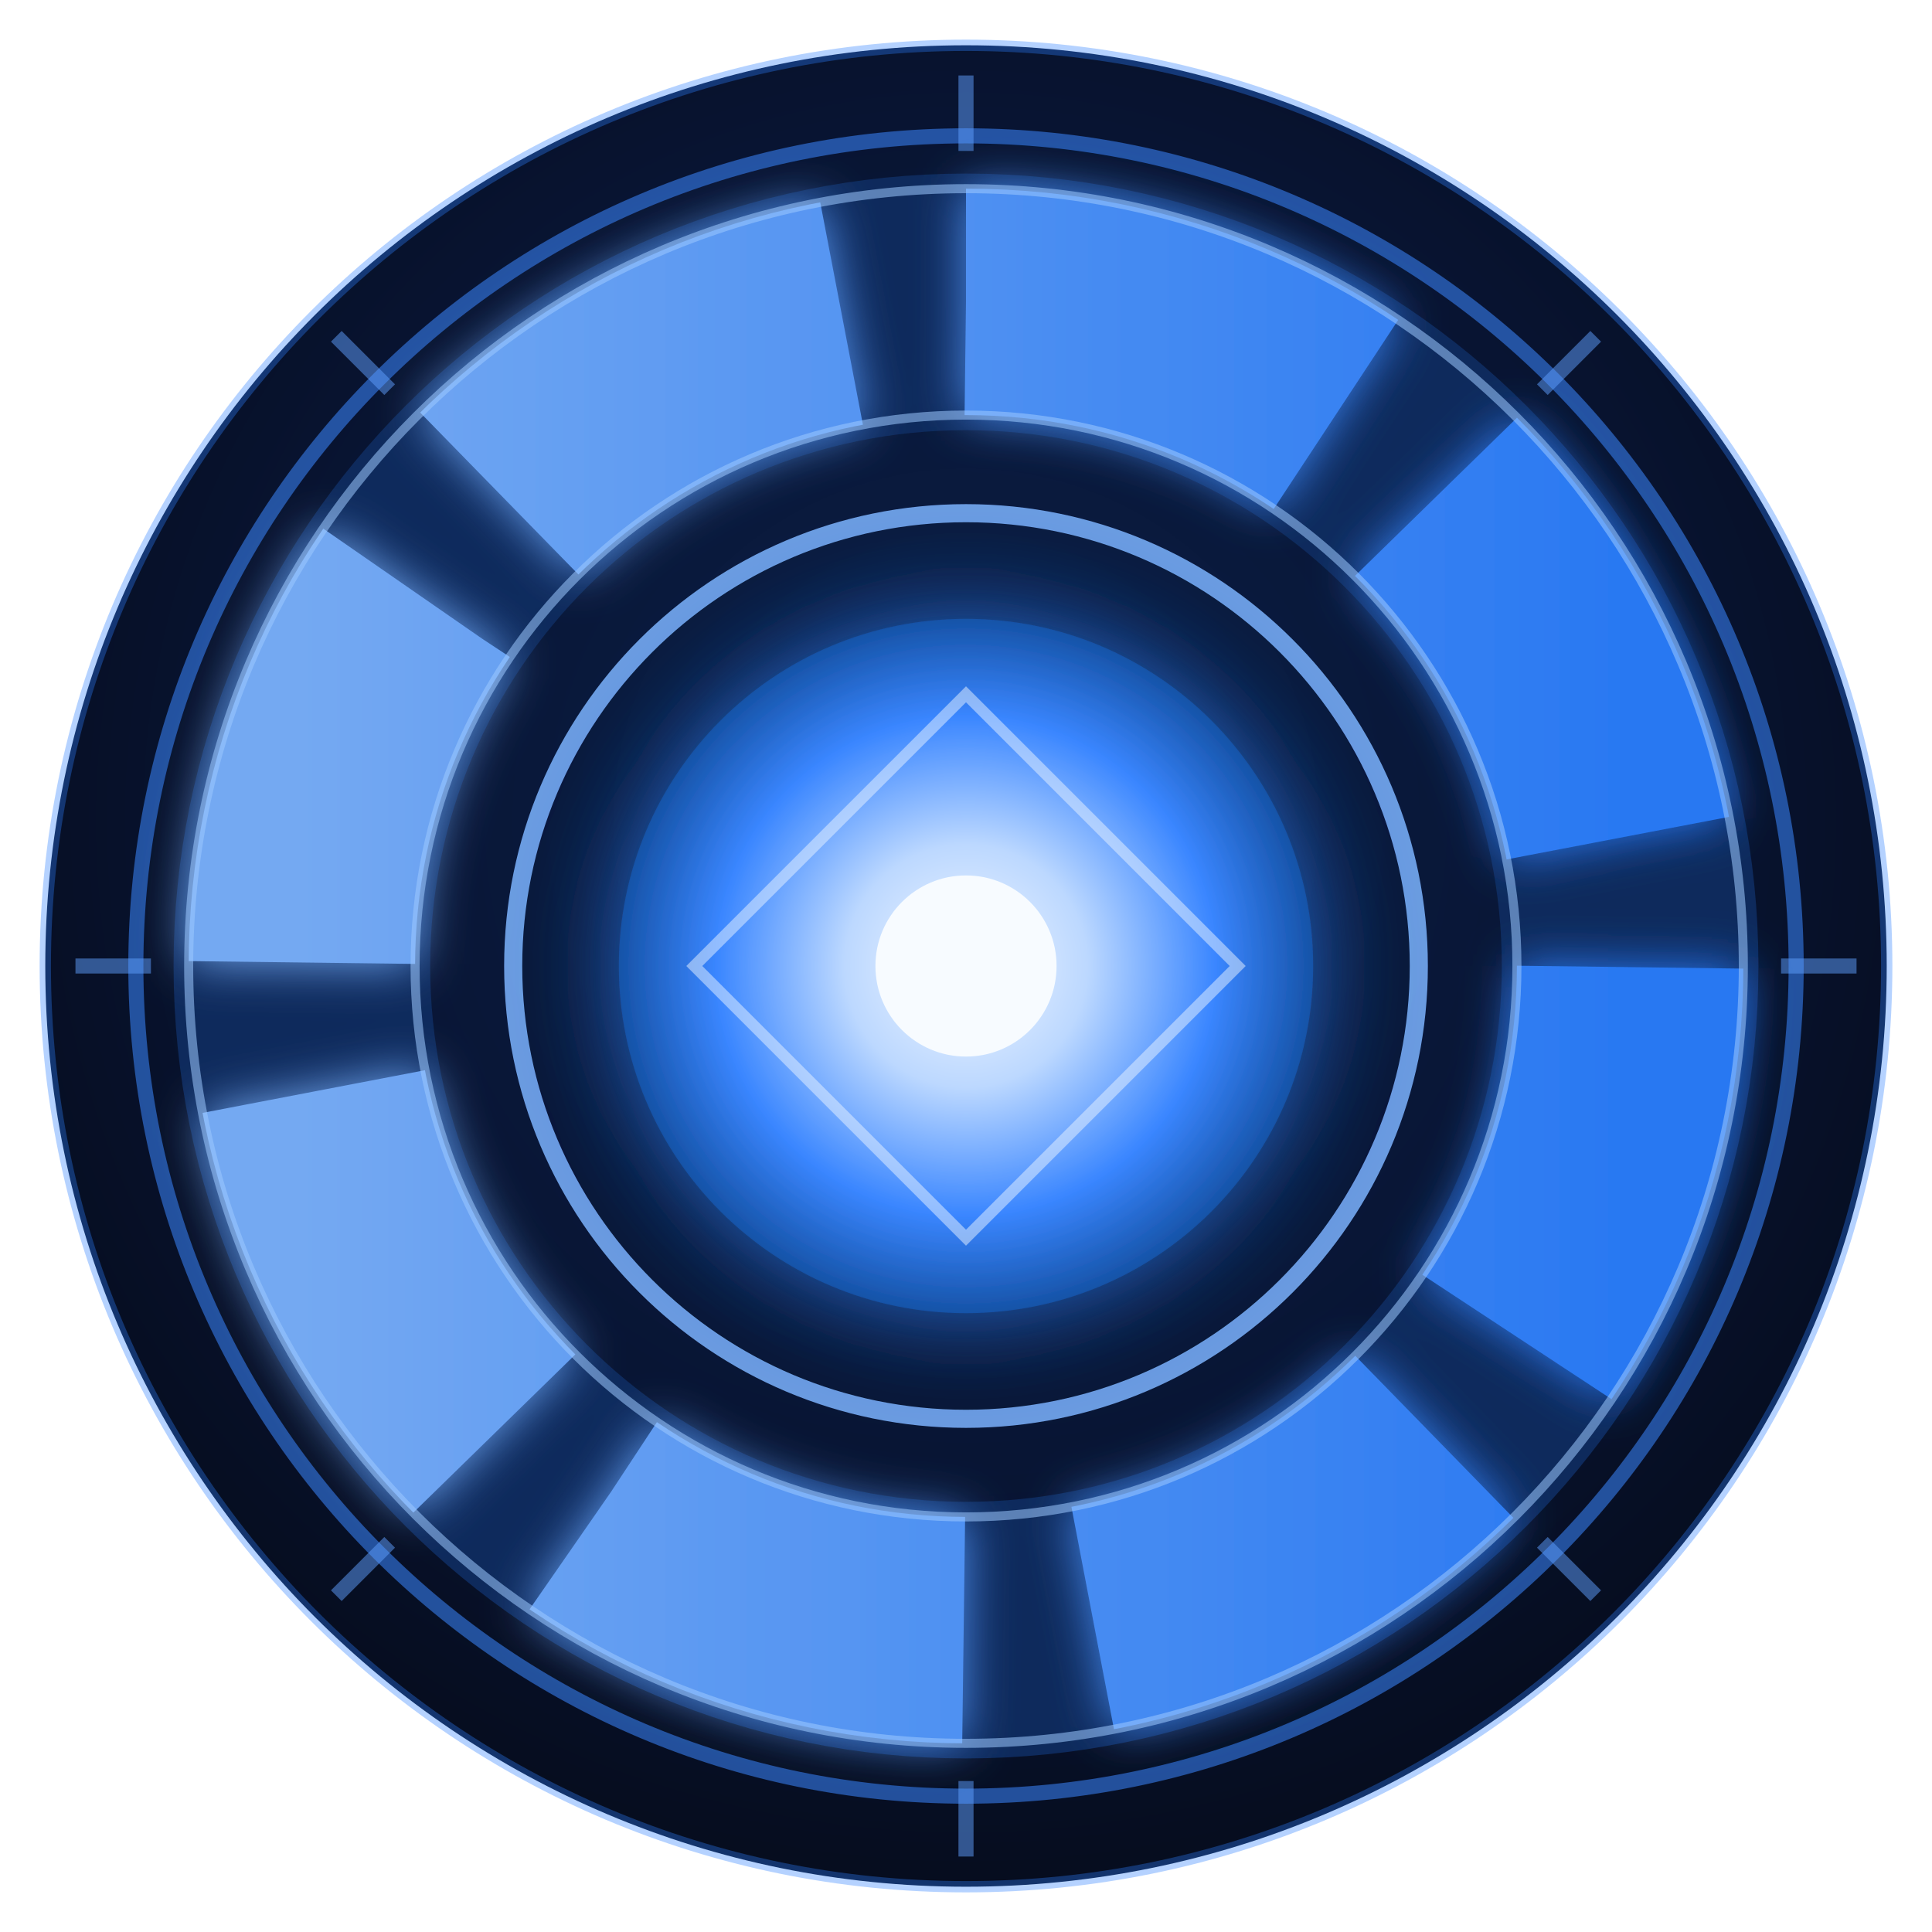
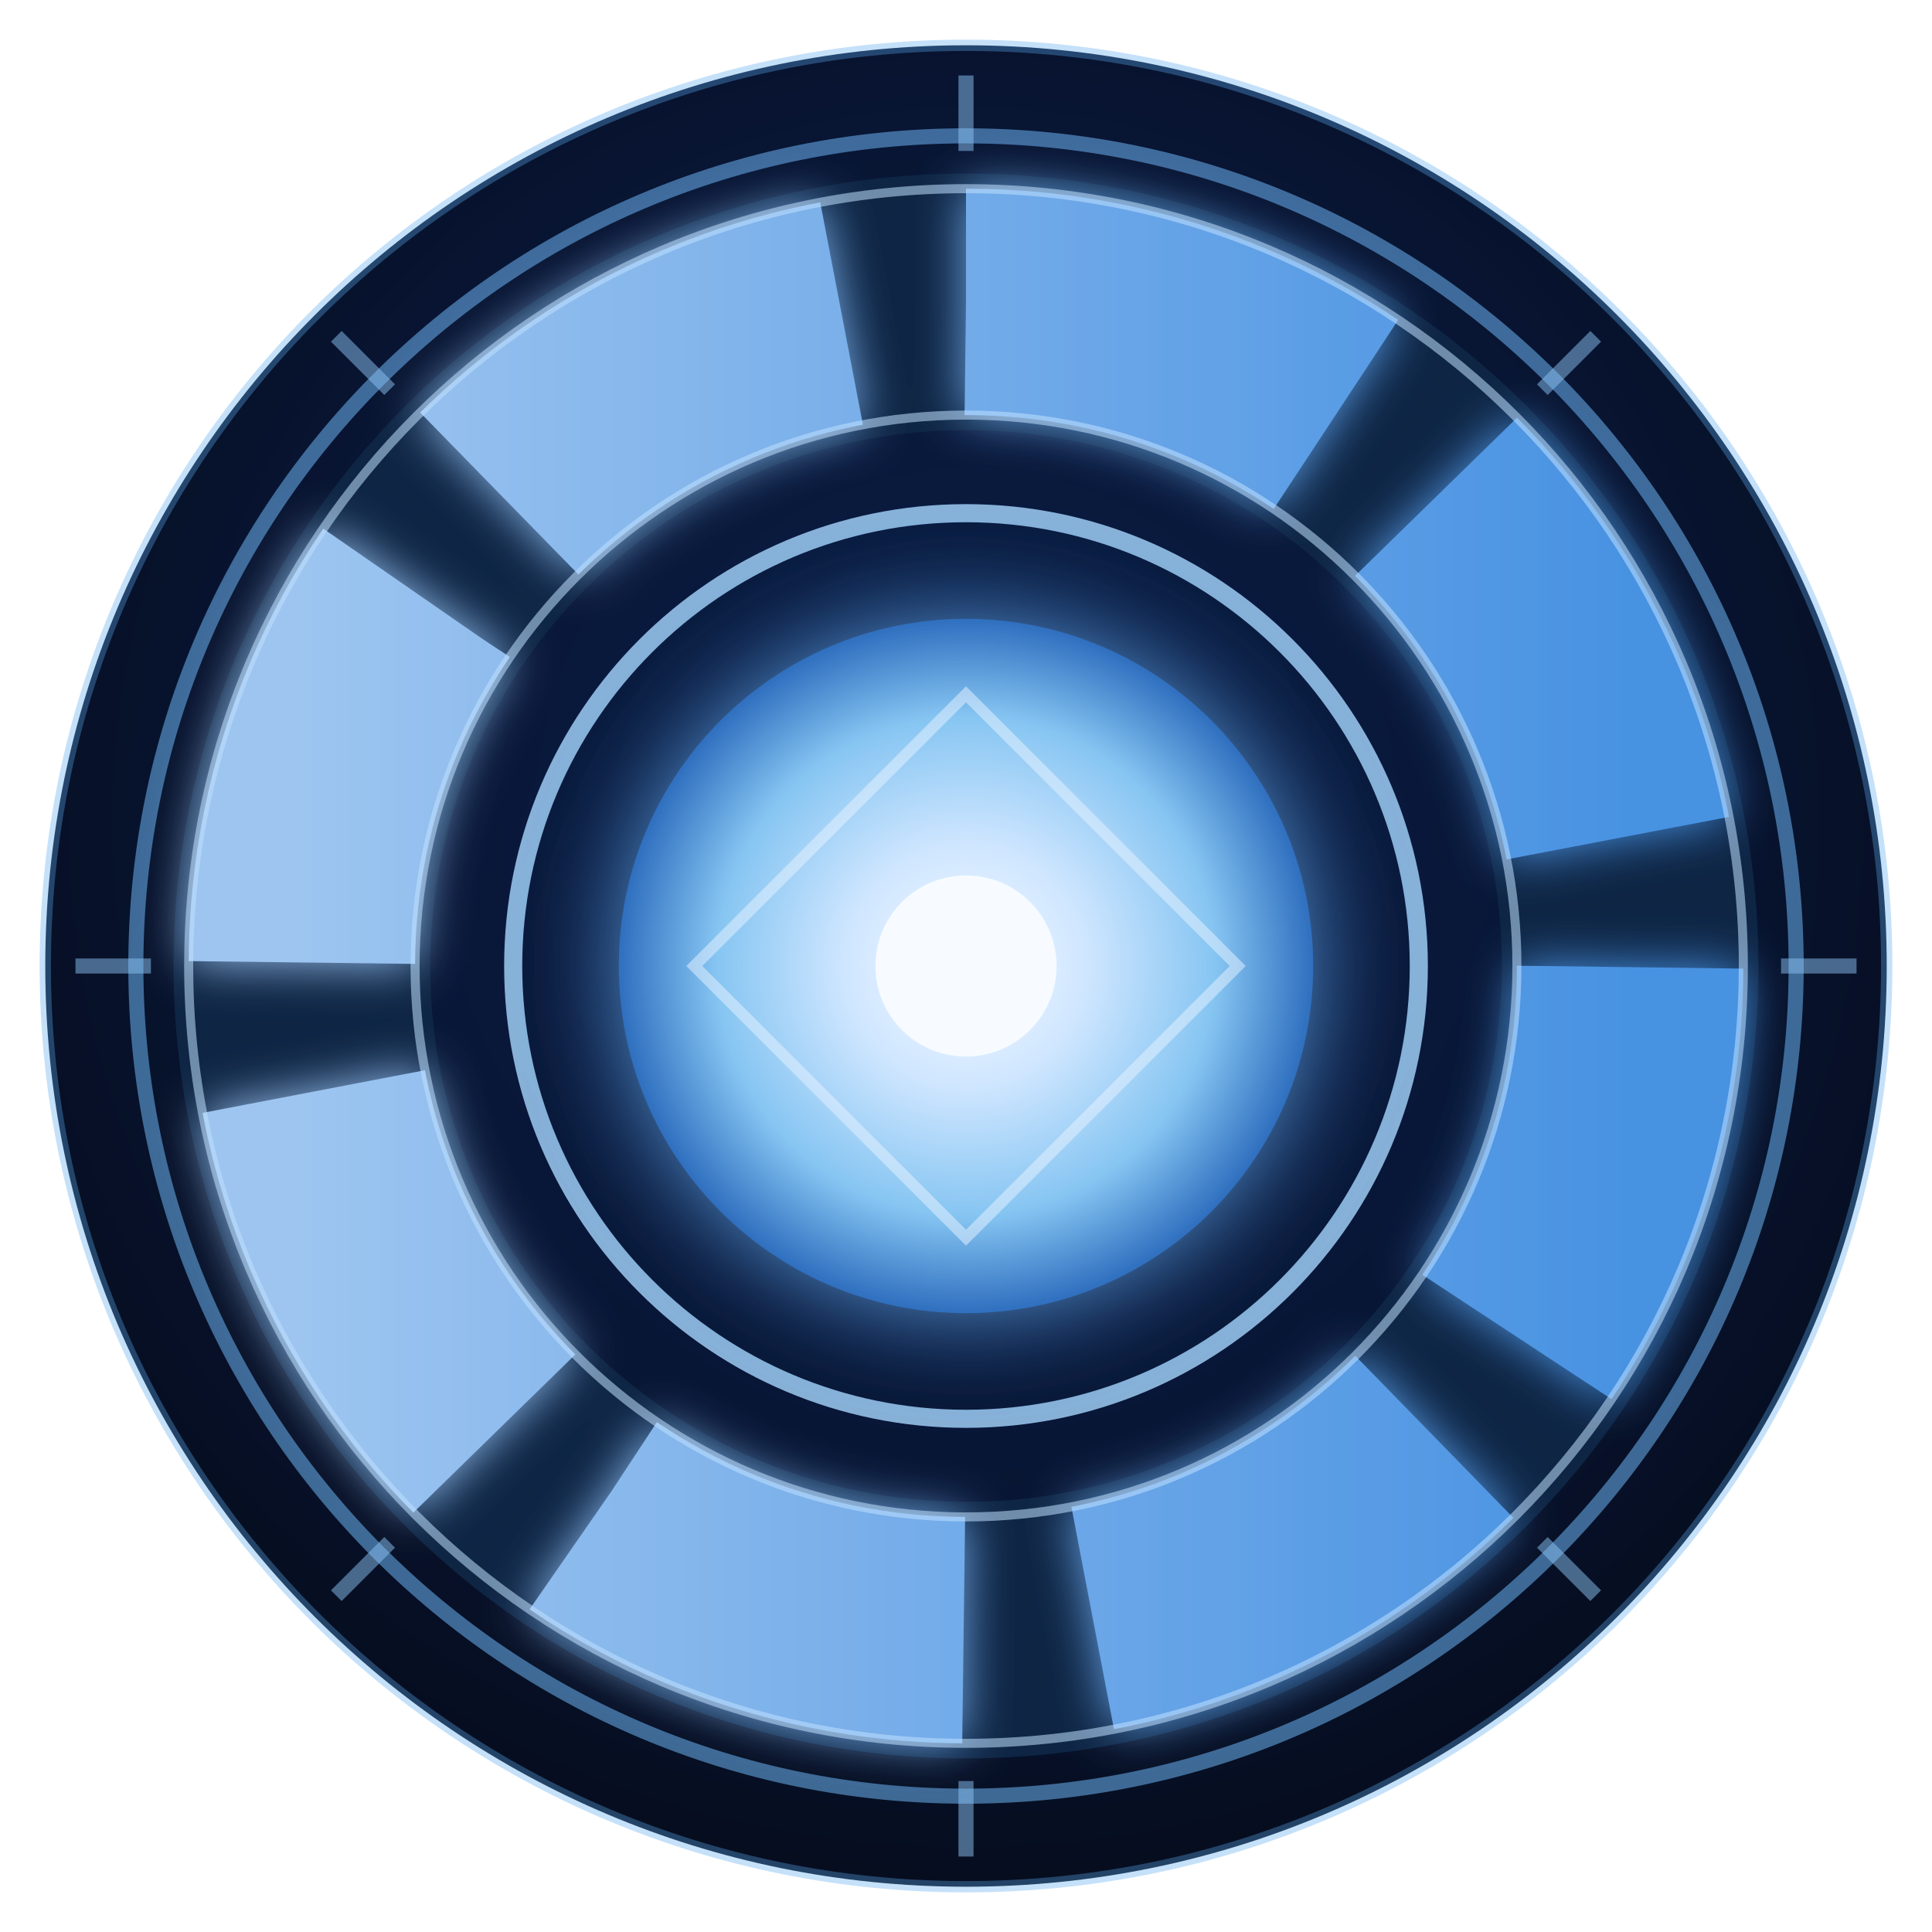
<svg xmlns="http://www.w3.org/2000/svg" viewBox="0 0 256 256" role="img" aria-label="E.V. arc reactor emblem">
  <defs>
    <radialGradient id="bg" cx="50%" cy="42%" r="65%">
-       <stop offset="0" stop-color="#0b1f47" />
-       <stop offset="0.6" stop-color="#081432" />
+       <stop offset="0" stop-color="#0a1e46" />
+       <stop offset="0.6" stop-color="#081533" />
      <stop offset="1" stop-color="#050a18" />
    </radialGradient>
    <radialGradient id="core" cx="50%" cy="50%" r="50%">
-       <stop offset="0" stop-color="#f2f7ff" />
-       <stop offset="0.35" stop-color="#bcd8ff" />
-       <stop offset="0.72" stop-color="#3a86ff" />
-       <stop offset="1" stop-color="#1653a8" />
+       <stop offset="0" stop-color="#f4f9ff" />
+       <stop offset="0.35" stop-color="#cfe6ff" />
+       <stop offset="0.72" stop-color="#86c5f2" />
+       <stop offset="1" stop-color="#2f6fbf" />
    </radialGradient>
    <linearGradient id="seg" x1="0" y1="0" x2="0" y2="1">
-       <stop offset="0" stop-color="#7db4ff" />
-       <stop offset="1" stop-color="#2b7fff" />
+       <stop offset="0" stop-color="#a9d2ff" />
+       <stop offset="1" stop-color="#4d9bf0" />
    </linearGradient>
    <filter id="glow" x="-40%" y="-40%" width="180%" height="180%">
      <feGaussianBlur stdDeviation="3.2" result="b" />
      <feMerge>
        <feMergeNode in="b" />
        <feMergeNode in="SourceGraphic" />
      </feMerge>
    </filter>
    <filter id="softglow" x="-60%" y="-60%" width="220%" height="220%">
      <feGaussianBlur stdDeviation="7" result="b" />
      <feMerge>
        <feMergeNode in="b" />
        <feMergeNode in="SourceGraphic" />
      </feMerge>
    </filter>
  </defs>
  <circle cx="128" cy="128" r="122" fill="url(#bg)" />
-   <circle cx="128" cy="128" r="122" fill="none" stroke="#2b7fff" stroke-width="1.5" opacity="0.35" />
-   <circle cx="128" cy="128" r="110" fill="none" stroke="#3a86ff" stroke-width="2" opacity="0.55" />
-   <g stroke="#5f9fff" stroke-width="2" opacity="0.5">
+   <circle cx="128" cy="128" r="122" fill="none" stroke="#5aa8ef" stroke-width="1.5" opacity="0.35" />
+   <circle cx="128" cy="128" r="110" fill="none" stroke="#6bb2f2" stroke-width="2" opacity="0.55" />
+   <g stroke="#8cc4f4" stroke-width="2" opacity="0.5">
    <g transform="translate(128 128)">
      <line x1="0" y1="-118" x2="0" y2="-108" />
      <line x1="0" y1="-118" x2="0" y2="-108" transform="rotate(45)" />
      <line x1="0" y1="-118" x2="0" y2="-108" transform="rotate(90)" />
      <line x1="0" y1="-118" x2="0" y2="-108" transform="rotate(135)" />
      <line x1="0" y1="-118" x2="0" y2="-108" transform="rotate(180)" />
      <line x1="0" y1="-118" x2="0" y2="-108" transform="rotate(225)" />
      <line x1="0" y1="-118" x2="0" y2="-108" transform="rotate(270)" />
      <line x1="0" y1="-118" x2="0" y2="-108" transform="rotate(315)" />
    </g>
  </g>
-   <circle cx="128" cy="128" r="88" fill="none" stroke="#0e2a5c" stroke-width="34" />
+   <circle cx="128" cy="128" r="88" fill="none" stroke="#0e2544" stroke-width="34" />
  <circle cx="128" cy="128" r="88" fill="none" stroke="url(#seg)" stroke-width="30" stroke-dasharray="52 17.2" transform="rotate(-90 128 128)" filter="url(#glow)" opacity="0.92" />
-   <circle cx="128" cy="128" r="103" fill="none" stroke="#9cc9ff" stroke-width="1.2" opacity="0.55" />
-   <circle cx="128" cy="128" r="73" fill="none" stroke="#9cc9ff" stroke-width="1.2" opacity="0.55" />
-   <circle cx="128" cy="128" r="60" fill="none" stroke="#7db4ff" stroke-width="2.4" opacity="0.85" />
+   <circle cx="128" cy="128" r="103" fill="none" stroke="#bfe0ff" stroke-width="1.2" opacity="0.55" />
+   <circle cx="128" cy="128" r="73" fill="none" stroke="#bfe0ff" stroke-width="1.2" opacity="0.55" />
+   <circle cx="128" cy="128" r="60" fill="none" stroke="#9fccf5" stroke-width="2.4" opacity="0.85" />
  <circle cx="128" cy="128" r="46" fill="url(#core)" filter="url(#softglow)" />
  <path d="M128 92 L164 128 L128 164 L92 128 Z" fill="none" stroke="#eaf3ff" stroke-width="1.5" opacity="0.5" />
  <circle cx="128" cy="128" r="12" fill="#f7fbff" />
</svg>
